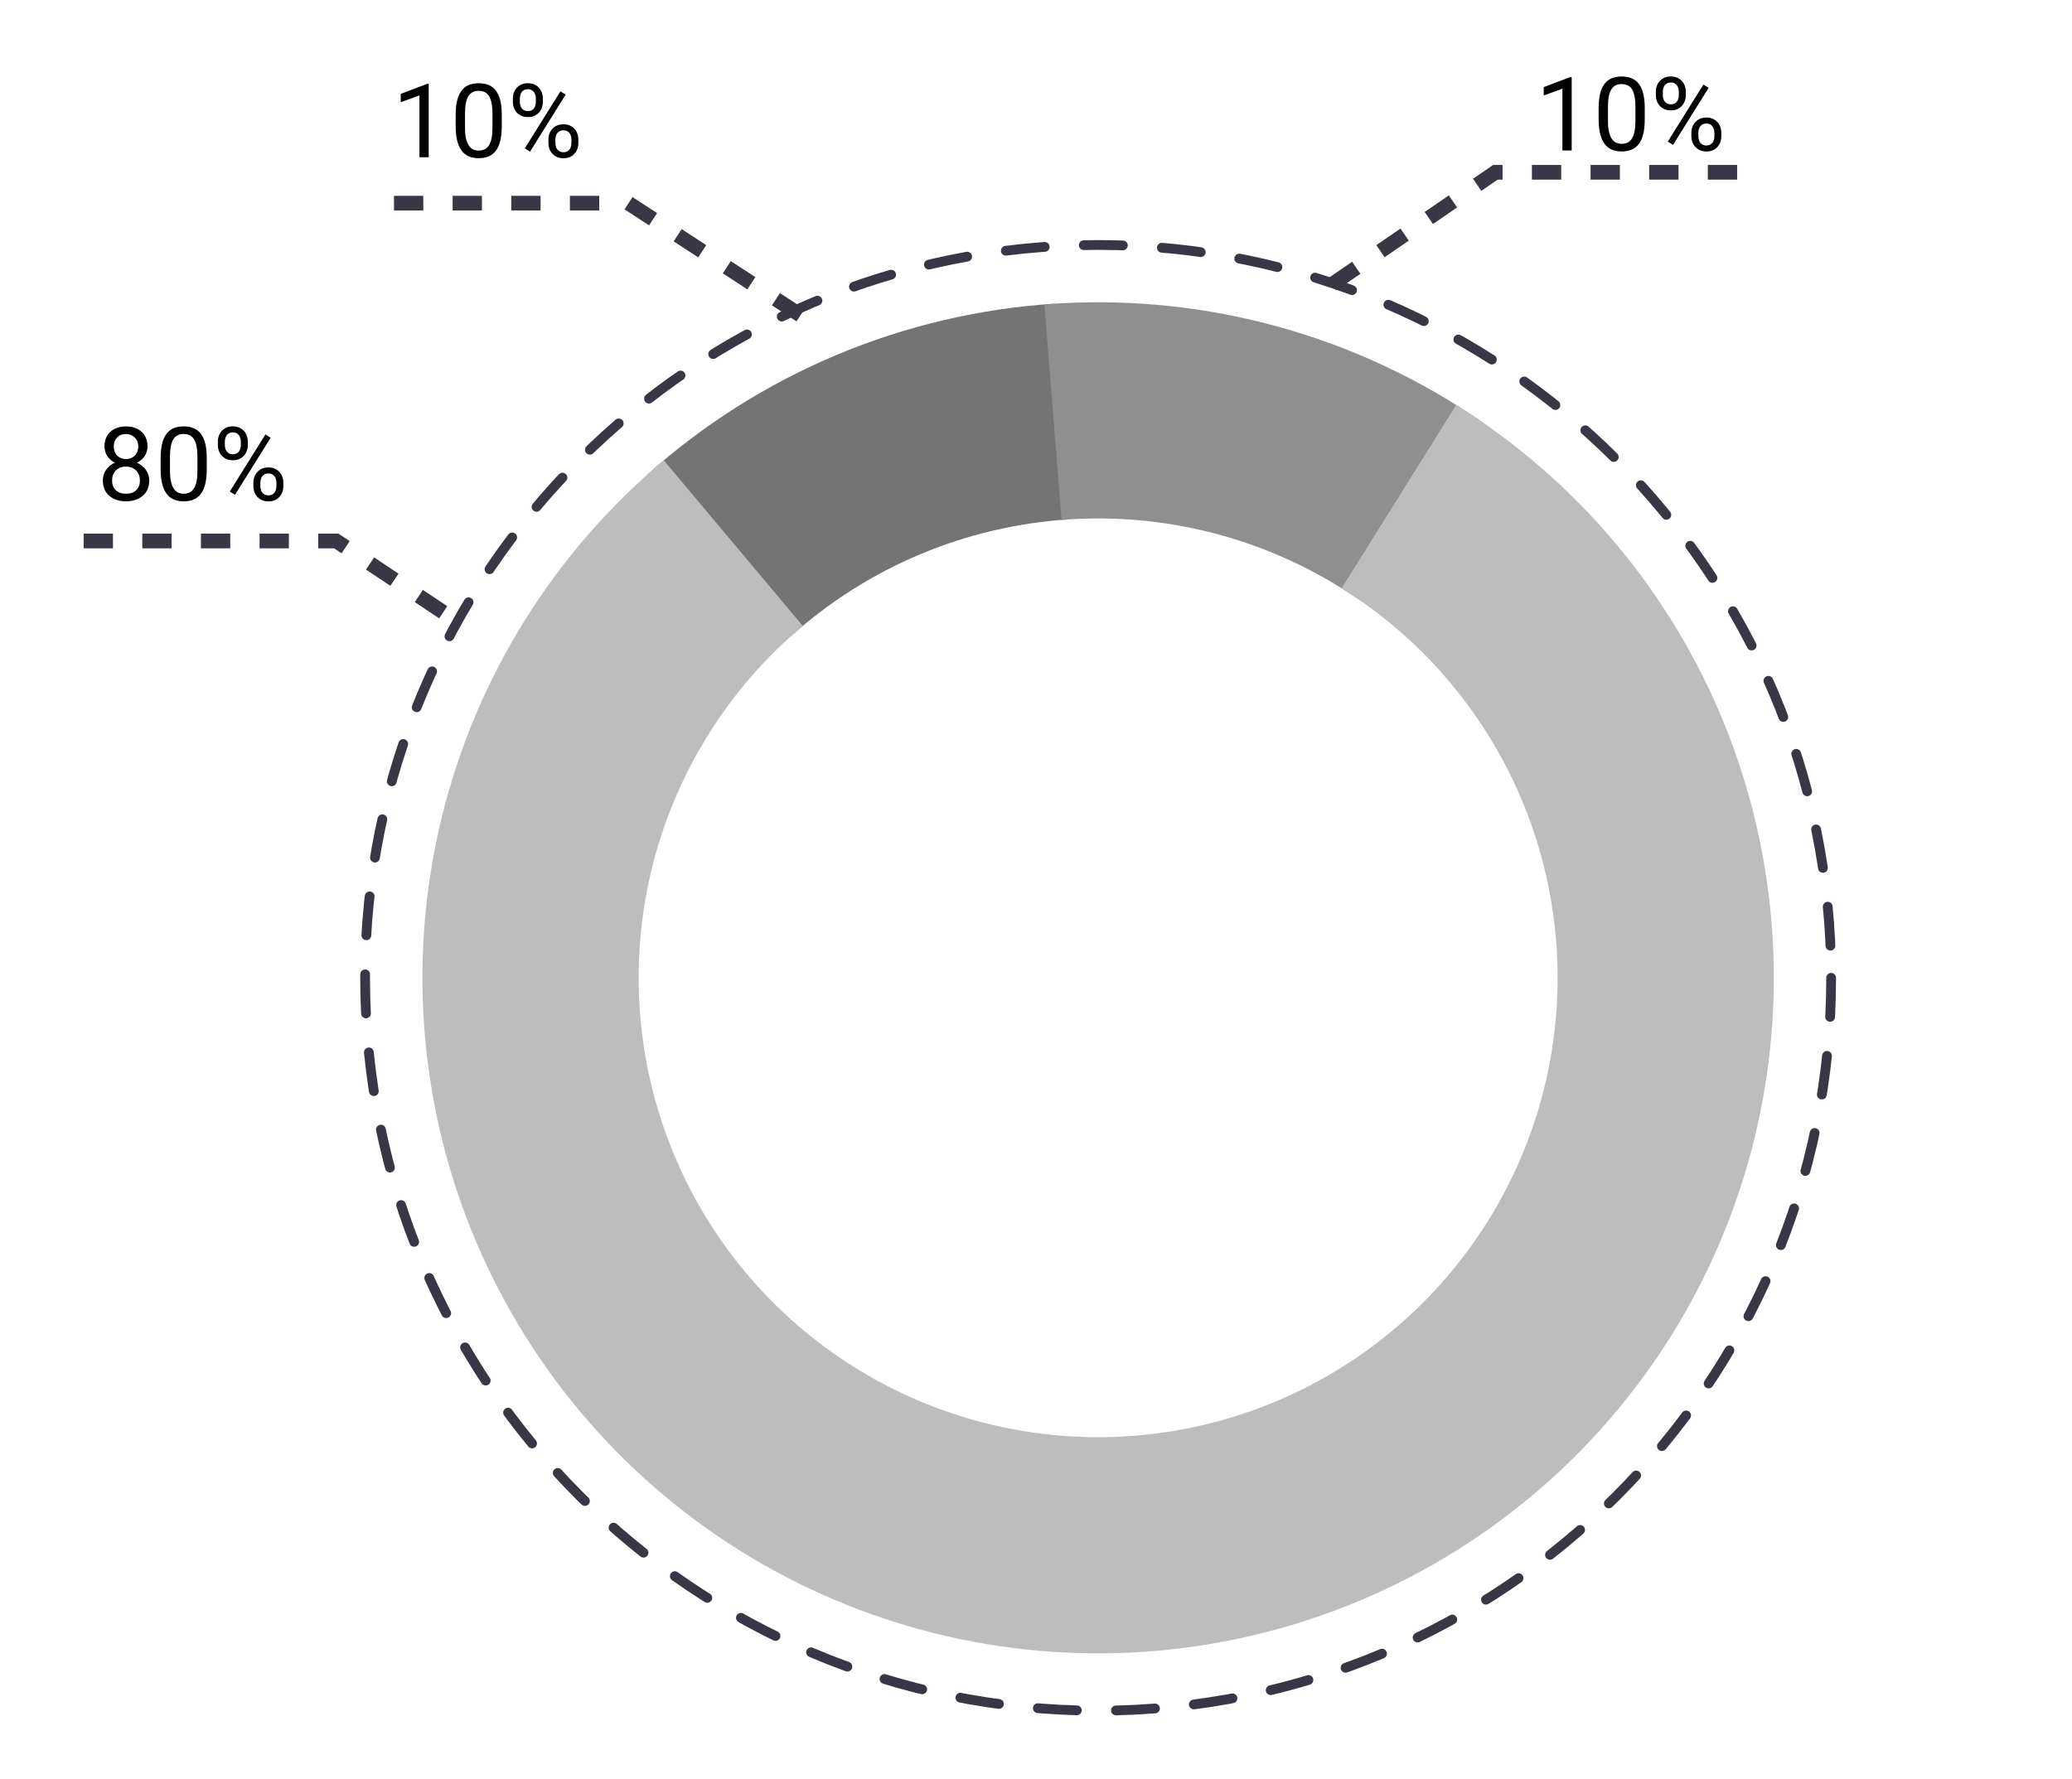
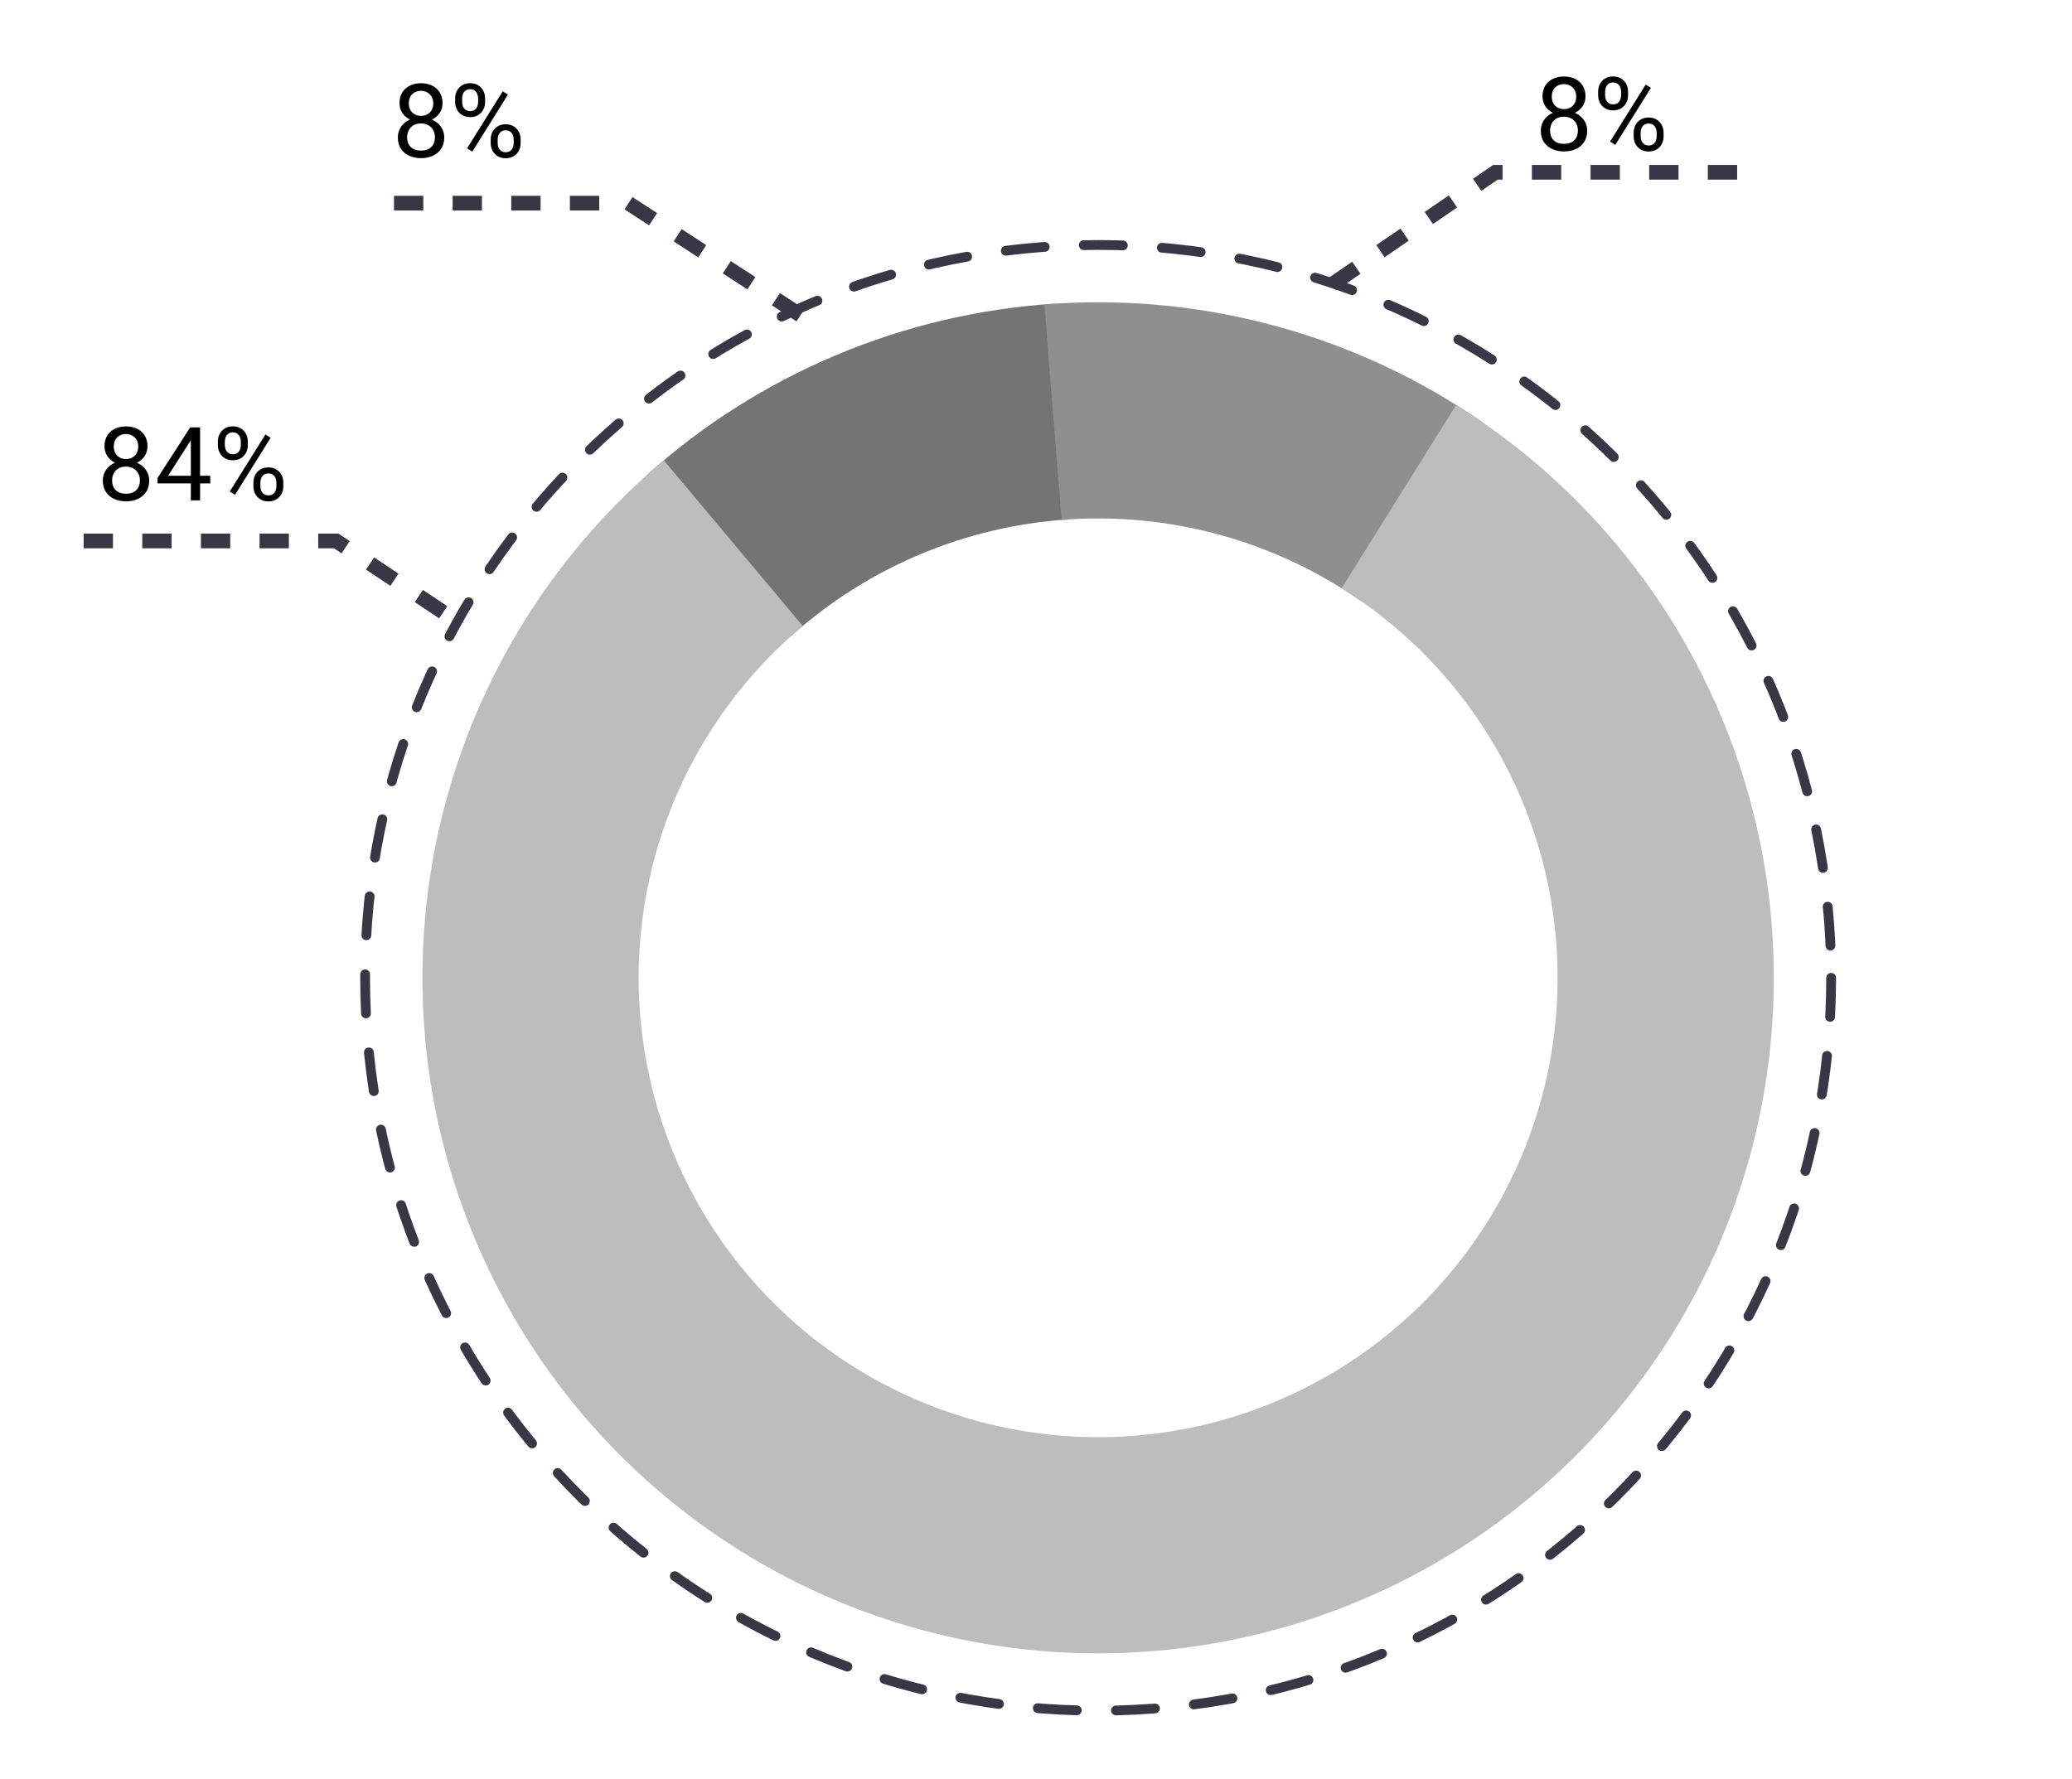
<svg xmlns="http://www.w3.org/2000/svg" width="424" height="364" viewBox="0 0 424 364" fill="none">
  <circle cx="224.714" cy="200.141" r="150" stroke="#393745" stroke-width="2" stroke-linecap="round" stroke-linejoin="round" stroke-dasharray="8 8" />
  <path d="M132.39 97.206C155.496 76.482 184.904 64.134 215.879 62.151L218.706 106.308C197.643 107.657 177.646 116.053 161.933 130.145L132.39 97.206Z" fill="#747474" />
  <path d="M213.713 62.307C245.573 59.764 277.329 68.337 303.581 86.567L278.344 122.911C260.492 110.514 238.898 104.685 217.233 106.414L213.713 62.307Z" fill="#8F8F8F" />
  <path d="M297.987 82.879C322.75 98.353 341.979 121.269 352.918 148.344C363.856 175.418 365.943 205.26 358.879 233.593C351.815 261.926 335.962 287.295 313.594 306.064C291.225 324.834 263.488 336.04 234.359 338.077C205.23 340.114 176.203 332.877 151.44 317.403C126.677 301.929 107.448 279.013 96.509 251.939C85.571 224.865 83.484 195.023 90.548 166.69C97.612 138.357 113.465 112.988 135.834 94.218L164.275 128.114C149.064 140.877 138.285 158.128 133.481 177.394C128.677 196.661 130.096 216.953 137.535 235.364C144.973 253.774 158.049 269.357 174.888 279.879C191.727 290.402 211.465 295.323 231.272 293.938C251.08 292.553 269.941 284.932 285.152 272.169C300.363 259.406 311.142 242.155 315.946 222.888C320.75 203.622 319.331 183.329 311.892 164.919C304.454 146.508 291.379 130.925 274.539 120.403L297.987 82.879Z" fill="#BDBDBD" />
  <path d="M163.808 64.524L128.597 41.583H74.713" stroke="#393745" stroke-width="3" stroke-dasharray="6 6" />
  <path d="M272.594 58.204L306.013 35.264H357.154" stroke="#393745" stroke-width="3" stroke-dasharray="6 6" />
  <path d="M17.116 110.727L68.804 110.727L93.562 127.232" stroke="#393745" stroke-width="3" stroke-dasharray="6 6" />
-   <path d="M30.538 98.371C30.538 99.281 30.326 100.053 29.902 100.689C29.485 101.318 28.918 101.796 28.2 102.124C27.489 102.452 26.686 102.616 25.79 102.616C24.895 102.616 24.088 102.452 23.37 102.124C22.653 101.796 22.085 101.318 21.668 100.689C21.251 100.053 21.043 99.281 21.043 98.371C21.043 97.777 21.156 97.233 21.381 96.741C21.614 96.242 21.938 95.808 22.355 95.439C22.779 95.07 23.278 94.786 23.852 94.588C24.433 94.383 25.073 94.28 25.77 94.28C26.686 94.28 27.503 94.458 28.221 94.813C28.938 95.162 29.502 95.644 29.912 96.259C30.329 96.874 30.538 97.578 30.538 98.371ZM28.631 98.33C28.631 97.777 28.511 97.288 28.272 96.864C28.033 96.433 27.698 96.098 27.267 95.859C26.836 95.62 26.337 95.5 25.77 95.5C25.189 95.5 24.686 95.62 24.262 95.859C23.846 96.098 23.521 96.433 23.288 96.864C23.056 97.288 22.94 97.777 22.94 98.33C22.94 98.904 23.053 99.397 23.278 99.807C23.511 100.21 23.839 100.521 24.262 100.74C24.693 100.952 25.203 101.058 25.79 101.058C26.378 101.058 26.884 100.952 27.308 100.74C27.732 100.521 28.056 100.21 28.282 99.807C28.515 99.397 28.631 98.904 28.631 98.33ZM30.189 91.368C30.189 92.093 29.998 92.745 29.615 93.326C29.232 93.907 28.709 94.365 28.046 94.7C27.383 95.035 26.631 95.203 25.79 95.203C24.936 95.203 24.174 95.035 23.504 94.7C22.841 94.365 22.321 93.907 21.945 93.326C21.569 92.745 21.381 92.093 21.381 91.368C21.381 90.5 21.569 89.761 21.945 89.153C22.328 88.545 22.851 88.08 23.514 87.758C24.177 87.437 24.933 87.277 25.78 87.277C26.635 87.277 27.393 87.437 28.056 87.758C28.72 88.08 29.239 88.545 29.615 89.153C29.998 89.761 30.189 90.5 30.189 91.368ZM28.292 91.399C28.292 90.9 28.186 90.459 27.974 90.076C27.762 89.693 27.469 89.392 27.093 89.174C26.717 88.948 26.279 88.835 25.78 88.835C25.281 88.835 24.844 88.941 24.468 89.153C24.099 89.358 23.808 89.652 23.596 90.035C23.391 90.418 23.288 90.872 23.288 91.399C23.288 91.911 23.391 92.359 23.596 92.742C23.808 93.125 24.102 93.422 24.478 93.634C24.854 93.846 25.291 93.952 25.79 93.952C26.289 93.952 26.724 93.846 27.093 93.634C27.469 93.422 27.762 93.125 27.974 92.742C28.186 92.359 28.292 91.911 28.292 91.399ZM42.309 93.757V96.033C42.309 97.257 42.2 98.289 41.981 99.13C41.763 99.971 41.448 100.648 41.038 101.16C40.628 101.673 40.132 102.046 39.551 102.278C38.977 102.504 38.328 102.616 37.603 102.616C37.029 102.616 36.499 102.545 36.014 102.401C35.528 102.258 35.091 102.029 34.701 101.714C34.318 101.393 33.99 100.976 33.717 100.463C33.443 99.95 33.235 99.328 33.091 98.597C32.948 97.865 32.876 97.011 32.876 96.033V93.757C32.876 92.533 32.985 91.508 33.204 90.681C33.429 89.854 33.747 89.191 34.158 88.692C34.568 88.186 35.06 87.823 35.634 87.605C36.215 87.386 36.865 87.277 37.582 87.277C38.163 87.277 38.697 87.348 39.182 87.492C39.674 87.629 40.112 87.851 40.495 88.158C40.877 88.459 41.202 88.862 41.469 89.368C41.742 89.867 41.95 90.479 42.094 91.204C42.238 91.928 42.309 92.779 42.309 93.757ZM40.402 96.341V93.439C40.402 92.769 40.361 92.181 40.279 91.675C40.204 91.163 40.091 90.725 39.941 90.363C39.79 90.001 39.599 89.707 39.367 89.481C39.141 89.256 38.878 89.092 38.577 88.989C38.283 88.88 37.952 88.825 37.582 88.825C37.131 88.825 36.731 88.91 36.383 89.081C36.034 89.245 35.74 89.508 35.501 89.871C35.268 90.233 35.091 90.708 34.968 91.296C34.845 91.884 34.783 92.598 34.783 93.439V96.341C34.783 97.011 34.821 97.602 34.896 98.115C34.978 98.628 35.097 99.072 35.255 99.448C35.412 99.817 35.603 100.121 35.829 100.361C36.054 100.6 36.314 100.778 36.608 100.894C36.909 101.003 37.241 101.058 37.603 101.058C38.068 101.058 38.474 100.969 38.823 100.791C39.172 100.614 39.462 100.337 39.695 99.961C39.934 99.578 40.112 99.089 40.228 98.494C40.344 97.893 40.402 97.175 40.402 96.341ZM44.586 91.142V90.353C44.586 89.785 44.709 89.269 44.955 88.804C45.201 88.34 45.553 87.967 46.011 87.687C46.469 87.406 47.013 87.266 47.641 87.266C48.284 87.266 48.831 87.406 49.282 87.687C49.74 87.967 50.092 88.34 50.338 88.804C50.584 89.269 50.707 89.785 50.707 90.353V91.142C50.707 91.696 50.584 92.205 50.338 92.67C50.099 93.135 49.75 93.508 49.292 93.788C48.841 94.068 48.298 94.208 47.662 94.208C47.026 94.208 46.476 94.068 46.011 93.788C45.553 93.508 45.201 93.135 44.955 92.67C44.709 92.205 44.586 91.696 44.586 91.142ZM46.011 90.353V91.142C46.011 91.457 46.069 91.754 46.185 92.034C46.308 92.315 46.493 92.544 46.739 92.721C46.985 92.892 47.293 92.978 47.662 92.978C48.031 92.978 48.335 92.892 48.575 92.721C48.814 92.544 48.992 92.315 49.108 92.034C49.224 91.754 49.282 91.457 49.282 91.142V90.353C49.282 90.031 49.221 89.731 49.097 89.45C48.981 89.163 48.8 88.934 48.554 88.763C48.315 88.586 48.011 88.497 47.641 88.497C47.279 88.497 46.975 88.586 46.729 88.763C46.49 88.934 46.308 89.163 46.185 89.45C46.069 89.731 46.011 90.031 46.011 90.353ZM51.856 99.55V98.751C51.856 98.19 51.979 97.677 52.225 97.213C52.471 96.748 52.823 96.375 53.281 96.095C53.739 95.815 54.283 95.675 54.911 95.675C55.554 95.675 56.101 95.815 56.552 96.095C57.01 96.375 57.362 96.748 57.608 97.213C57.854 97.677 57.977 98.19 57.977 98.751V99.55C57.977 100.111 57.854 100.624 57.608 101.089C57.369 101.553 57.02 101.926 56.562 102.206C56.111 102.487 55.568 102.627 54.932 102.627C54.296 102.627 53.749 102.487 53.291 102.206C52.833 101.926 52.478 101.553 52.225 101.089C51.979 100.624 51.856 100.111 51.856 99.55ZM53.281 98.751V99.55C53.281 99.865 53.339 100.166 53.455 100.453C53.578 100.733 53.763 100.962 54.009 101.14C54.255 101.311 54.563 101.396 54.932 101.396C55.301 101.396 55.605 101.311 55.845 101.14C56.091 100.962 56.272 100.733 56.388 100.453C56.504 100.173 56.562 99.872 56.562 99.55V98.751C56.562 98.429 56.501 98.129 56.378 97.848C56.262 97.568 56.08 97.343 55.834 97.172C55.595 96.994 55.287 96.905 54.911 96.905C54.549 96.905 54.245 96.994 53.999 97.172C53.76 97.343 53.578 97.568 53.455 97.848C53.339 98.129 53.281 98.429 53.281 98.751ZM55.383 89.604L48.093 101.273L47.026 100.596L54.317 88.927L55.383 89.604Z" fill="black" />
-   <path d="M87.73 17.162V32.174H85.833V19.531L82.008 20.925V19.213L87.433 17.162H87.73ZM102.68 23.52V25.796C102.68 27.02 102.571 28.052 102.352 28.893C102.134 29.734 101.819 30.41 101.409 30.923C100.999 31.436 100.503 31.808 99.922 32.041C99.348 32.266 98.698 32.379 97.974 32.379C97.4 32.379 96.87 32.307 96.385 32.164C95.899 32.02 95.462 31.791 95.072 31.477C94.689 31.155 94.361 30.738 94.088 30.226C93.814 29.713 93.606 29.091 93.462 28.36C93.319 27.628 93.247 26.774 93.247 25.796V23.52C93.247 22.296 93.356 21.271 93.575 20.444C93.8 19.616 94.118 18.953 94.528 18.454C94.939 17.948 95.431 17.586 96.005 17.367C96.586 17.149 97.236 17.039 97.953 17.039C98.534 17.039 99.068 17.111 99.553 17.255C100.045 17.391 100.483 17.613 100.865 17.921C101.248 18.222 101.573 18.625 101.84 19.131C102.113 19.63 102.321 20.242 102.465 20.967C102.609 21.691 102.68 22.542 102.68 23.52ZM100.773 26.104V23.202C100.773 22.532 100.732 21.944 100.65 21.438C100.575 20.925 100.462 20.488 100.312 20.126C100.161 19.763 99.97 19.47 99.737 19.244C99.512 19.018 99.249 18.854 98.948 18.752C98.654 18.642 98.323 18.588 97.953 18.588C97.502 18.588 97.102 18.673 96.754 18.844C96.405 19.008 96.111 19.271 95.872 19.634C95.639 19.996 95.462 20.471 95.339 21.059C95.216 21.647 95.154 22.361 95.154 23.202V26.104C95.154 26.774 95.192 27.365 95.267 27.878C95.349 28.39 95.469 28.835 95.626 29.211C95.783 29.58 95.974 29.884 96.2 30.123C96.425 30.363 96.685 30.54 96.979 30.657C97.28 30.766 97.612 30.821 97.974 30.821C98.439 30.821 98.845 30.732 99.194 30.554C99.543 30.376 99.833 30.099 100.066 29.723C100.305 29.341 100.483 28.852 100.599 28.257C100.715 27.655 100.773 26.938 100.773 26.104ZM104.957 20.905V20.116C104.957 19.548 105.08 19.032 105.326 18.567C105.572 18.102 105.924 17.73 106.382 17.45C106.84 17.169 107.384 17.029 108.012 17.029C108.655 17.029 109.202 17.169 109.653 17.45C110.111 17.73 110.463 18.102 110.709 18.567C110.955 19.032 111.078 19.548 111.078 20.116V20.905C111.078 21.459 110.955 21.968 110.709 22.433C110.47 22.898 110.121 23.27 109.663 23.55C109.212 23.831 108.669 23.971 108.033 23.971C107.397 23.971 106.847 23.831 106.382 23.55C105.924 23.27 105.572 22.898 105.326 22.433C105.08 21.968 104.957 21.459 104.957 20.905ZM106.382 20.116V20.905C106.382 21.22 106.44 21.517 106.556 21.797C106.679 22.077 106.864 22.306 107.11 22.484C107.356 22.655 107.664 22.741 108.033 22.741C108.402 22.741 108.706 22.655 108.946 22.484C109.185 22.306 109.363 22.077 109.479 21.797C109.595 21.517 109.653 21.22 109.653 20.905V20.116C109.653 19.794 109.592 19.493 109.468 19.213C109.352 18.926 109.171 18.697 108.925 18.526C108.686 18.348 108.382 18.259 108.012 18.259C107.65 18.259 107.346 18.348 107.1 18.526C106.861 18.697 106.679 18.926 106.556 19.213C106.44 19.493 106.382 19.794 106.382 20.116ZM112.227 29.313V28.513C112.227 27.953 112.35 27.44 112.596 26.975C112.842 26.511 113.194 26.138 113.652 25.858C114.11 25.577 114.654 25.437 115.282 25.437C115.925 25.437 116.472 25.577 116.923 25.858C117.381 26.138 117.733 26.511 117.979 26.975C118.225 27.44 118.348 27.953 118.348 28.513V29.313C118.348 29.874 118.225 30.387 117.979 30.851C117.74 31.316 117.391 31.689 116.933 31.969C116.482 32.249 115.939 32.389 115.303 32.389C114.667 32.389 114.12 32.249 113.662 31.969C113.204 31.689 112.849 31.316 112.596 30.851C112.35 30.387 112.227 29.874 112.227 29.313ZM113.652 28.513V29.313C113.652 29.628 113.71 29.928 113.826 30.216C113.949 30.496 114.134 30.725 114.38 30.903C114.626 31.073 114.934 31.159 115.303 31.159C115.672 31.159 115.976 31.073 116.216 30.903C116.462 30.725 116.643 30.496 116.759 30.216C116.875 29.935 116.933 29.634 116.933 29.313V28.513C116.933 28.192 116.872 27.891 116.749 27.611C116.633 27.331 116.451 27.105 116.205 26.934C115.966 26.757 115.658 26.668 115.282 26.668C114.92 26.668 114.616 26.757 114.37 26.934C114.131 27.105 113.949 27.331 113.826 27.611C113.71 27.891 113.652 28.192 113.652 28.513ZM115.754 19.367L108.464 31.036L107.397 30.359L114.688 18.69L115.754 19.367Z" fill="black" />
-   <path d="M321.619 15.782V30.794H319.722V18.151L315.898 19.545V17.833L321.322 15.782H321.619ZM336.569 22.14V24.416C336.569 25.64 336.46 26.672 336.241 27.513C336.023 28.354 335.708 29.03 335.298 29.543C334.888 30.056 334.392 30.428 333.811 30.661C333.237 30.886 332.587 30.999 331.863 30.999C331.289 30.999 330.759 30.927 330.273 30.784C329.788 30.64 329.351 30.411 328.961 30.097C328.578 29.775 328.25 29.358 327.977 28.846C327.703 28.333 327.495 27.711 327.351 26.98C327.208 26.248 327.136 25.394 327.136 24.416V22.14C327.136 20.916 327.245 19.891 327.464 19.064C327.69 18.236 328.007 17.573 328.418 17.074C328.828 16.568 329.32 16.206 329.894 15.987C330.475 15.769 331.125 15.659 331.842 15.659C332.423 15.659 332.957 15.731 333.442 15.874C333.934 16.011 334.372 16.233 334.754 16.541C335.137 16.842 335.462 17.245 335.729 17.751C336.002 18.25 336.211 18.862 336.354 19.586C336.498 20.311 336.569 21.162 336.569 22.14ZM334.662 24.724V21.822C334.662 21.152 334.621 20.564 334.539 20.058C334.464 19.545 334.351 19.108 334.201 18.746C334.05 18.383 333.859 18.089 333.627 17.864C333.401 17.638 333.138 17.474 332.837 17.372C332.543 17.262 332.211 17.207 331.842 17.207C331.391 17.207 330.991 17.293 330.643 17.464C330.294 17.628 330 17.891 329.761 18.253C329.528 18.616 329.351 19.091 329.228 19.679C329.105 20.267 329.043 20.981 329.043 21.822V24.724C329.043 25.394 329.081 25.985 329.156 26.498C329.238 27.01 329.357 27.455 329.515 27.831C329.672 28.2 329.863 28.504 330.089 28.743C330.315 28.982 330.574 29.16 330.868 29.276C331.169 29.386 331.501 29.44 331.863 29.44C332.328 29.44 332.734 29.352 333.083 29.174C333.432 28.996 333.722 28.719 333.955 28.343C334.194 27.96 334.372 27.472 334.488 26.877C334.604 26.275 334.662 25.558 334.662 24.724ZM338.846 19.525V18.735C338.846 18.168 338.969 17.652 339.215 17.187C339.461 16.722 339.813 16.35 340.271 16.069C340.729 15.789 341.273 15.649 341.901 15.649C342.544 15.649 343.091 15.789 343.542 16.069C344 16.35 344.352 16.722 344.598 17.187C344.844 17.652 344.967 18.168 344.967 18.735V19.525C344.967 20.079 344.844 20.588 344.598 21.053C344.359 21.518 344.01 21.89 343.552 22.17C343.101 22.451 342.558 22.591 341.922 22.591C341.286 22.591 340.736 22.451 340.271 22.17C339.813 21.89 339.461 21.518 339.215 21.053C338.969 20.588 338.846 20.079 338.846 19.525ZM340.271 18.735V19.525C340.271 19.839 340.329 20.137 340.445 20.417C340.568 20.697 340.753 20.926 340.999 21.104C341.245 21.275 341.553 21.36 341.922 21.36C342.291 21.36 342.595 21.275 342.835 21.104C343.074 20.926 343.252 20.697 343.368 20.417C343.484 20.137 343.542 19.839 343.542 19.525V18.735C343.542 18.414 343.481 18.113 343.357 17.833C343.241 17.546 343.06 17.317 342.814 17.146C342.575 16.968 342.271 16.879 341.901 16.879C341.539 16.879 341.235 16.968 340.989 17.146C340.75 17.317 340.568 17.546 340.445 17.833C340.329 18.113 340.271 18.414 340.271 18.735ZM346.116 27.933V27.133C346.116 26.573 346.239 26.06 346.485 25.595C346.731 25.13 347.083 24.758 347.541 24.477C347.999 24.197 348.543 24.057 349.171 24.057C349.814 24.057 350.361 24.197 350.812 24.477C351.27 24.758 351.622 25.13 351.868 25.595C352.114 26.06 352.237 26.573 352.237 27.133V27.933C352.237 28.494 352.114 29.006 351.868 29.471C351.629 29.936 351.28 30.309 350.822 30.589C350.371 30.869 349.828 31.009 349.192 31.009C348.556 31.009 348.009 30.869 347.551 30.589C347.093 30.309 346.738 29.936 346.485 29.471C346.239 29.006 346.116 28.494 346.116 27.933ZM347.541 27.133V27.933C347.541 28.248 347.599 28.548 347.715 28.835C347.838 29.116 348.023 29.345 348.269 29.523C348.515 29.693 348.823 29.779 349.192 29.779C349.561 29.779 349.865 29.693 350.105 29.523C350.351 29.345 350.532 29.116 350.648 28.835C350.764 28.555 350.822 28.254 350.822 27.933V27.133C350.822 26.812 350.761 26.511 350.638 26.231C350.522 25.951 350.34 25.725 350.094 25.554C349.855 25.377 349.547 25.288 349.171 25.288C348.809 25.288 348.505 25.377 348.259 25.554C348.02 25.725 347.838 25.951 347.715 26.231C347.599 26.511 347.541 26.812 347.541 27.133ZM349.643 17.987L342.353 29.656L341.286 28.979L348.577 17.31L349.643 17.987Z" fill="black" />
+   <path d="M30.538 98.371C30.538 99.281 30.326 100.053 29.902 100.689C29.485 101.318 28.918 101.796 28.2 102.124C27.489 102.452 26.686 102.616 25.79 102.616C24.895 102.616 24.088 102.452 23.37 102.124C22.653 101.796 22.085 101.318 21.668 100.689C21.251 100.053 21.043 99.281 21.043 98.371C21.043 97.777 21.156 97.233 21.381 96.741C21.614 96.242 21.938 95.808 22.355 95.439C22.779 95.07 23.278 94.786 23.852 94.588C24.433 94.383 25.073 94.28 25.77 94.28C26.686 94.28 27.503 94.458 28.221 94.813C28.938 95.162 29.502 95.644 29.912 96.259C30.329 96.874 30.538 97.578 30.538 98.371ZM28.631 98.33C28.631 97.777 28.511 97.288 28.272 96.864C28.033 96.433 27.698 96.098 27.267 95.859C26.836 95.62 26.337 95.5 25.77 95.5C25.189 95.5 24.686 95.62 24.262 95.859C23.846 96.098 23.521 96.433 23.288 96.864C23.056 97.288 22.94 97.777 22.94 98.33C22.94 98.904 23.053 99.397 23.278 99.807C23.511 100.21 23.839 100.521 24.262 100.74C24.693 100.952 25.203 101.058 25.79 101.058C26.378 101.058 26.884 100.952 27.308 100.74C27.732 100.521 28.056 100.21 28.282 99.807C28.515 99.397 28.631 98.904 28.631 98.33ZM30.189 91.368C30.189 92.093 29.998 92.745 29.615 93.326C29.232 93.907 28.709 94.365 28.046 94.7C27.383 95.035 26.631 95.203 25.79 95.203C24.936 95.203 24.174 95.035 23.504 94.7C22.841 94.365 22.321 93.907 21.945 93.326C21.569 92.745 21.381 92.093 21.381 91.368C21.381 90.5 21.569 89.761 21.945 89.153C22.328 88.545 22.851 88.08 23.514 87.758C24.177 87.437 24.933 87.277 25.78 87.277C26.635 87.277 27.393 87.437 28.056 87.758C28.72 88.08 29.239 88.545 29.615 89.153C29.998 89.761 30.189 90.5 30.189 91.368ZM28.292 91.399C28.292 90.9 28.186 90.459 27.974 90.076C27.762 89.693 27.469 89.392 27.093 89.174C26.717 88.948 26.279 88.835 25.78 88.835C25.281 88.835 24.844 88.941 24.468 89.153C24.099 89.358 23.808 89.652 23.596 90.035C23.391 90.418 23.288 90.872 23.288 91.399C23.288 91.911 23.391 92.359 23.596 92.742C23.808 93.125 24.102 93.422 24.478 93.634C24.854 93.846 25.291 93.952 25.79 93.952C26.289 93.952 26.724 93.846 27.093 93.634C27.469 93.422 27.762 93.125 27.974 92.742C28.186 92.359 28.292 91.911 28.292 91.399ZM43.027 97.387V98.946H32.24V97.828L38.926 87.482H40.474L38.813 90.476L34.393 97.387H43.027ZM40.946 87.482V102.411H39.049V87.482H40.946ZM44.586 91.142V90.353C44.586 89.785 44.709 89.269 44.955 88.804C45.201 88.34 45.553 87.967 46.011 87.687C46.469 87.406 47.013 87.266 47.641 87.266C48.284 87.266 48.831 87.406 49.282 87.687C49.74 87.967 50.092 88.34 50.338 88.804C50.584 89.269 50.707 89.785 50.707 90.353V91.142C50.707 91.696 50.584 92.205 50.338 92.67C50.099 93.135 49.75 93.508 49.292 93.788C48.841 94.068 48.298 94.208 47.662 94.208C47.026 94.208 46.476 94.068 46.011 93.788C45.553 93.508 45.201 93.135 44.955 92.67C44.709 92.205 44.586 91.696 44.586 91.142ZM46.011 90.353V91.142C46.011 91.457 46.069 91.754 46.185 92.034C46.308 92.315 46.493 92.544 46.739 92.721C46.985 92.892 47.293 92.978 47.662 92.978C48.031 92.978 48.335 92.892 48.575 92.721C48.814 92.544 48.992 92.315 49.108 92.034C49.224 91.754 49.282 91.457 49.282 91.142V90.353C49.282 90.031 49.221 89.731 49.097 89.45C48.981 89.163 48.8 88.934 48.554 88.763C48.315 88.586 48.011 88.497 47.641 88.497C47.279 88.497 46.975 88.586 46.729 88.763C46.49 88.934 46.308 89.163 46.185 89.45C46.069 89.731 46.011 90.031 46.011 90.353ZM51.856 99.55V98.751C51.856 98.19 51.979 97.677 52.225 97.213C52.471 96.748 52.823 96.375 53.281 96.095C53.739 95.815 54.283 95.675 54.911 95.675C55.554 95.675 56.101 95.815 56.552 96.095C57.01 96.375 57.362 96.748 57.608 97.213C57.854 97.677 57.977 98.19 57.977 98.751V99.55C57.977 100.111 57.854 100.624 57.608 101.089C57.369 101.553 57.02 101.926 56.562 102.206C56.111 102.487 55.568 102.627 54.932 102.627C54.296 102.627 53.749 102.487 53.291 102.206C52.833 101.926 52.478 101.553 52.225 101.089C51.979 100.624 51.856 100.111 51.856 99.55ZM53.281 98.751V99.55C53.281 99.865 53.339 100.166 53.455 100.453C53.578 100.733 53.763 100.962 54.009 101.14C54.255 101.311 54.563 101.396 54.932 101.396C55.301 101.396 55.605 101.311 55.845 101.14C56.091 100.962 56.272 100.733 56.388 100.453C56.504 100.173 56.562 99.872 56.562 99.55V98.751C56.562 98.429 56.501 98.129 56.378 97.848C56.262 97.568 56.08 97.343 55.834 97.172C55.595 96.994 55.287 96.905 54.911 96.905C54.549 96.905 54.245 96.994 53.999 97.172C53.76 97.343 53.578 97.568 53.455 97.848C53.339 98.129 53.281 98.429 53.281 98.751ZM55.383 89.604L48.093 101.273L47.026 100.596L54.317 88.927L55.383 89.604Z" fill="black" />
+   <path d="M90.909 28.134C90.909 29.043 90.697 29.816 90.273 30.451C89.856 31.08 89.289 31.559 88.571 31.887C87.86 32.215 87.057 32.379 86.161 32.379C85.266 32.379 84.459 32.215 83.741 31.887C83.024 31.559 82.456 31.08 82.039 30.451C81.622 29.816 81.414 29.043 81.414 28.134C81.414 27.539 81.527 26.996 81.752 26.504C81.985 26.005 82.309 25.571 82.726 25.201C83.15 24.832 83.649 24.549 84.223 24.35C84.804 24.145 85.444 24.043 86.141 24.043C87.057 24.043 87.874 24.221 88.591 24.576C89.309 24.925 89.873 25.407 90.283 26.022C90.7 26.637 90.909 27.341 90.909 28.134ZM89.002 28.093C89.002 27.539 88.882 27.05 88.643 26.627C88.403 26.196 88.069 25.861 87.638 25.622C87.207 25.383 86.708 25.263 86.141 25.263C85.56 25.263 85.057 25.383 84.633 25.622C84.216 25.861 83.892 26.196 83.659 26.627C83.427 27.05 83.311 27.539 83.311 28.093C83.311 28.667 83.424 29.159 83.649 29.57C83.882 29.973 84.21 30.284 84.633 30.503C85.064 30.715 85.573 30.821 86.161 30.821C86.749 30.821 87.255 30.715 87.679 30.503C88.103 30.284 88.427 29.973 88.653 29.57C88.885 29.159 89.002 28.667 89.002 28.093ZM90.56 21.131C90.56 21.855 90.369 22.508 89.986 23.089C89.603 23.67 89.08 24.128 88.417 24.463C87.754 24.798 87.002 24.966 86.161 24.966C85.307 24.966 84.545 24.798 83.875 24.463C83.212 24.128 82.692 23.67 82.316 23.089C81.94 22.508 81.752 21.855 81.752 21.131C81.752 20.262 81.94 19.524 82.316 18.916C82.699 18.307 83.222 17.843 83.885 17.521C84.548 17.2 85.303 17.039 86.151 17.039C87.006 17.039 87.764 17.2 88.427 17.521C89.091 17.843 89.61 18.307 89.986 18.916C90.369 19.524 90.56 20.262 90.56 21.131ZM88.663 21.161C88.663 20.662 88.557 20.221 88.345 19.839C88.133 19.456 87.84 19.155 87.464 18.936C87.088 18.711 86.65 18.598 86.151 18.598C85.652 18.598 85.215 18.704 84.839 18.916C84.469 19.121 84.179 19.415 83.967 19.798C83.762 20.18 83.659 20.635 83.659 21.161C83.659 21.674 83.762 22.122 83.967 22.505C84.179 22.887 84.473 23.185 84.849 23.397C85.225 23.609 85.662 23.715 86.161 23.715C86.66 23.715 87.094 23.609 87.464 23.397C87.84 23.185 88.133 22.887 88.345 22.505C88.557 22.122 88.663 21.674 88.663 21.161ZM93.144 20.905V20.116C93.144 19.548 93.267 19.032 93.513 18.567C93.76 18.102 94.112 17.73 94.57 17.45C95.028 17.169 95.571 17.029 96.2 17.029C96.843 17.029 97.389 17.169 97.841 17.45C98.299 17.73 98.651 18.102 98.897 18.567C99.143 19.032 99.266 19.548 99.266 20.116V20.905C99.266 21.459 99.143 21.968 98.897 22.433C98.657 22.898 98.309 23.27 97.851 23.55C97.4 23.831 96.856 23.971 96.22 23.971C95.585 23.971 95.034 23.831 94.57 23.55C94.112 23.27 93.76 22.898 93.513 22.433C93.267 21.968 93.144 21.459 93.144 20.905ZM94.57 20.116V20.905C94.57 21.22 94.628 21.517 94.744 21.797C94.867 22.077 95.052 22.306 95.298 22.484C95.544 22.655 95.851 22.741 96.22 22.741C96.59 22.741 96.894 22.655 97.133 22.484C97.372 22.306 97.55 22.077 97.666 21.797C97.782 21.517 97.841 21.22 97.841 20.905V20.116C97.841 19.794 97.779 19.493 97.656 19.213C97.54 18.926 97.359 18.697 97.112 18.526C96.873 18.348 96.569 18.259 96.2 18.259C95.838 18.259 95.533 18.348 95.287 18.526C95.048 18.697 94.867 18.926 94.744 19.213C94.628 19.493 94.57 19.794 94.57 20.116ZM100.414 29.313V28.513C100.414 27.953 100.537 27.44 100.783 26.975C101.029 26.511 101.382 26.138 101.84 25.858C102.298 25.577 102.841 25.437 103.47 25.437C104.113 25.437 104.659 25.577 105.111 25.858C105.569 26.138 105.921 26.511 106.167 26.975C106.413 27.44 106.536 27.953 106.536 28.513V29.313C106.536 29.874 106.413 30.387 106.167 30.851C105.927 31.316 105.579 31.689 105.121 31.969C104.67 32.249 104.126 32.389 103.49 32.389C102.855 32.389 102.308 32.249 101.85 31.969C101.392 31.689 101.036 31.316 100.783 30.851C100.537 30.387 100.414 29.874 100.414 29.313ZM101.84 28.513V29.313C101.84 29.628 101.898 29.928 102.014 30.216C102.137 30.496 102.321 30.725 102.568 30.903C102.814 31.073 103.121 31.159 103.49 31.159C103.86 31.159 104.164 31.073 104.403 30.903C104.649 30.725 104.83 30.496 104.946 30.216C105.063 29.935 105.121 29.634 105.121 29.313V28.513C105.121 28.192 105.059 27.891 104.936 27.611C104.82 27.331 104.639 27.105 104.393 26.934C104.154 26.757 103.846 26.668 103.47 26.668C103.108 26.668 102.803 26.757 102.557 26.934C102.318 27.105 102.137 27.331 102.014 27.611C101.898 27.891 101.84 28.192 101.84 28.513ZM103.942 19.367L96.651 31.036L95.585 30.359L102.875 18.69L103.942 19.367Z" fill="black" />
+   <path d="M324.798 26.754C324.798 27.663 324.586 28.436 324.162 29.071C323.745 29.7 323.178 30.179 322.46 30.507C321.749 30.835 320.946 30.999 320.05 30.999C319.155 30.999 318.348 30.835 317.63 30.507C316.913 30.179 316.345 29.7 315.928 29.071C315.511 28.436 315.303 27.663 315.303 26.754C315.303 26.159 315.416 25.616 315.641 25.123C315.874 24.625 316.198 24.19 316.615 23.821C317.039 23.452 317.538 23.169 318.112 22.97C318.693 22.765 319.333 22.663 320.03 22.663C320.946 22.663 321.763 22.84 322.481 23.196C323.198 23.544 323.762 24.026 324.172 24.642C324.589 25.257 324.798 25.961 324.798 26.754ZM322.891 26.713C322.891 26.159 322.771 25.67 322.532 25.247C322.293 24.816 321.958 24.481 321.527 24.242C321.096 24.002 320.597 23.883 320.03 23.883C319.449 23.883 318.946 24.002 318.523 24.242C318.106 24.481 317.781 24.816 317.548 25.247C317.316 25.67 317.2 26.159 317.2 26.713C317.2 27.287 317.313 27.779 317.538 28.189C317.771 28.593 318.099 28.904 318.523 29.123C318.953 29.334 319.462 29.44 320.05 29.44C320.638 29.44 321.144 29.334 321.568 29.123C321.992 28.904 322.316 28.593 322.542 28.189C322.774 27.779 322.891 27.287 322.891 26.713ZM324.449 19.75C324.449 20.475 324.258 21.128 323.875 21.709C323.492 22.29 322.969 22.748 322.306 23.083C321.643 23.418 320.891 23.585 320.05 23.585C319.196 23.585 318.434 23.418 317.764 23.083C317.101 22.748 316.581 22.29 316.205 21.709C315.829 21.128 315.641 20.475 315.641 19.75C315.641 18.882 315.829 18.144 316.205 17.536C316.588 16.927 317.111 16.462 317.774 16.141C318.437 15.82 319.192 15.659 320.04 15.659C320.895 15.659 321.653 15.82 322.316 16.141C322.98 16.462 323.499 16.927 323.875 17.536C324.258 18.144 324.449 18.882 324.449 19.75ZM322.552 19.781C322.552 19.282 322.446 18.841 322.234 18.459C322.023 18.076 321.729 17.775 321.353 17.556C320.977 17.331 320.539 17.218 320.04 17.218C319.541 17.218 319.104 17.324 318.728 17.536C318.358 17.741 318.068 18.035 317.856 18.418C317.651 18.8 317.548 19.255 317.548 19.781C317.548 20.294 317.651 20.742 317.856 21.125C318.068 21.507 318.362 21.805 318.738 22.017C319.114 22.229 319.551 22.334 320.05 22.334C320.549 22.334 320.983 22.229 321.353 22.017C321.729 21.805 322.023 21.507 322.234 21.125C322.446 20.742 322.552 20.294 322.552 19.781ZM327.033 19.525V18.735C327.033 18.168 327.156 17.652 327.402 17.187C327.648 16.722 328.001 16.35 328.459 16.069C328.917 15.789 329.46 15.649 330.089 15.649C330.732 15.649 331.278 15.789 331.73 16.069C332.188 16.35 332.54 16.722 332.786 17.187C333.032 17.652 333.155 18.168 333.155 18.735V19.525C333.155 20.079 333.032 20.588 332.786 21.053C332.546 21.518 332.198 21.89 331.74 22.17C331.289 22.451 330.745 22.591 330.109 22.591C329.474 22.591 328.923 22.451 328.459 22.17C328.001 21.89 327.648 21.518 327.402 21.053C327.156 20.588 327.033 20.079 327.033 19.525ZM328.459 18.735V19.525C328.459 19.839 328.517 20.137 328.633 20.417C328.756 20.697 328.94 20.926 329.187 21.104C329.433 21.275 329.74 21.36 330.109 21.36C330.479 21.36 330.783 21.275 331.022 21.104C331.261 20.926 331.439 20.697 331.555 20.417C331.671 20.137 331.73 19.839 331.73 19.525V18.735C331.73 18.414 331.668 18.113 331.545 17.833C331.429 17.546 331.248 17.317 331.002 17.146C330.762 16.968 330.458 16.879 330.089 16.879C329.727 16.879 329.422 16.968 329.176 17.146C328.937 17.317 328.756 17.546 328.633 17.833C328.517 18.113 328.459 18.414 328.459 18.735ZM334.303 27.933V27.133C334.303 26.573 334.426 26.06 334.672 25.595C334.919 25.13 335.271 24.758 335.729 24.477C336.187 24.197 336.73 24.057 337.359 24.057C338.002 24.057 338.548 24.197 339 24.477C339.458 24.758 339.81 25.13 340.056 25.595C340.302 26.06 340.425 26.573 340.425 27.133V27.933C340.425 28.494 340.302 29.006 340.056 29.471C339.816 29.936 339.468 30.309 339.01 30.589C338.559 30.869 338.015 31.009 337.379 31.009C336.744 31.009 336.197 30.869 335.739 30.589C335.281 30.309 334.925 29.936 334.672 29.471C334.426 29.006 334.303 28.494 334.303 27.933ZM335.729 27.133V27.933C335.729 28.248 335.787 28.548 335.903 28.835C336.026 29.116 336.211 29.345 336.457 29.523C336.703 29.693 337.01 29.779 337.379 29.779C337.749 29.779 338.053 29.693 338.292 29.523C338.538 29.345 338.719 29.116 338.836 28.835C338.952 28.555 339.01 28.254 339.01 27.933V27.133C339.01 26.812 338.948 26.511 338.825 26.231C338.709 25.951 338.528 25.725 338.282 25.554C338.043 25.377 337.735 25.288 337.359 25.288C336.997 25.288 336.692 25.377 336.446 25.554C336.207 25.725 336.026 25.951 335.903 26.231C335.787 26.511 335.729 26.812 335.729 27.133ZM337.831 17.987L330.54 29.656L329.474 28.979L336.764 17.31L337.831 17.987Z" fill="black" />
</svg>
